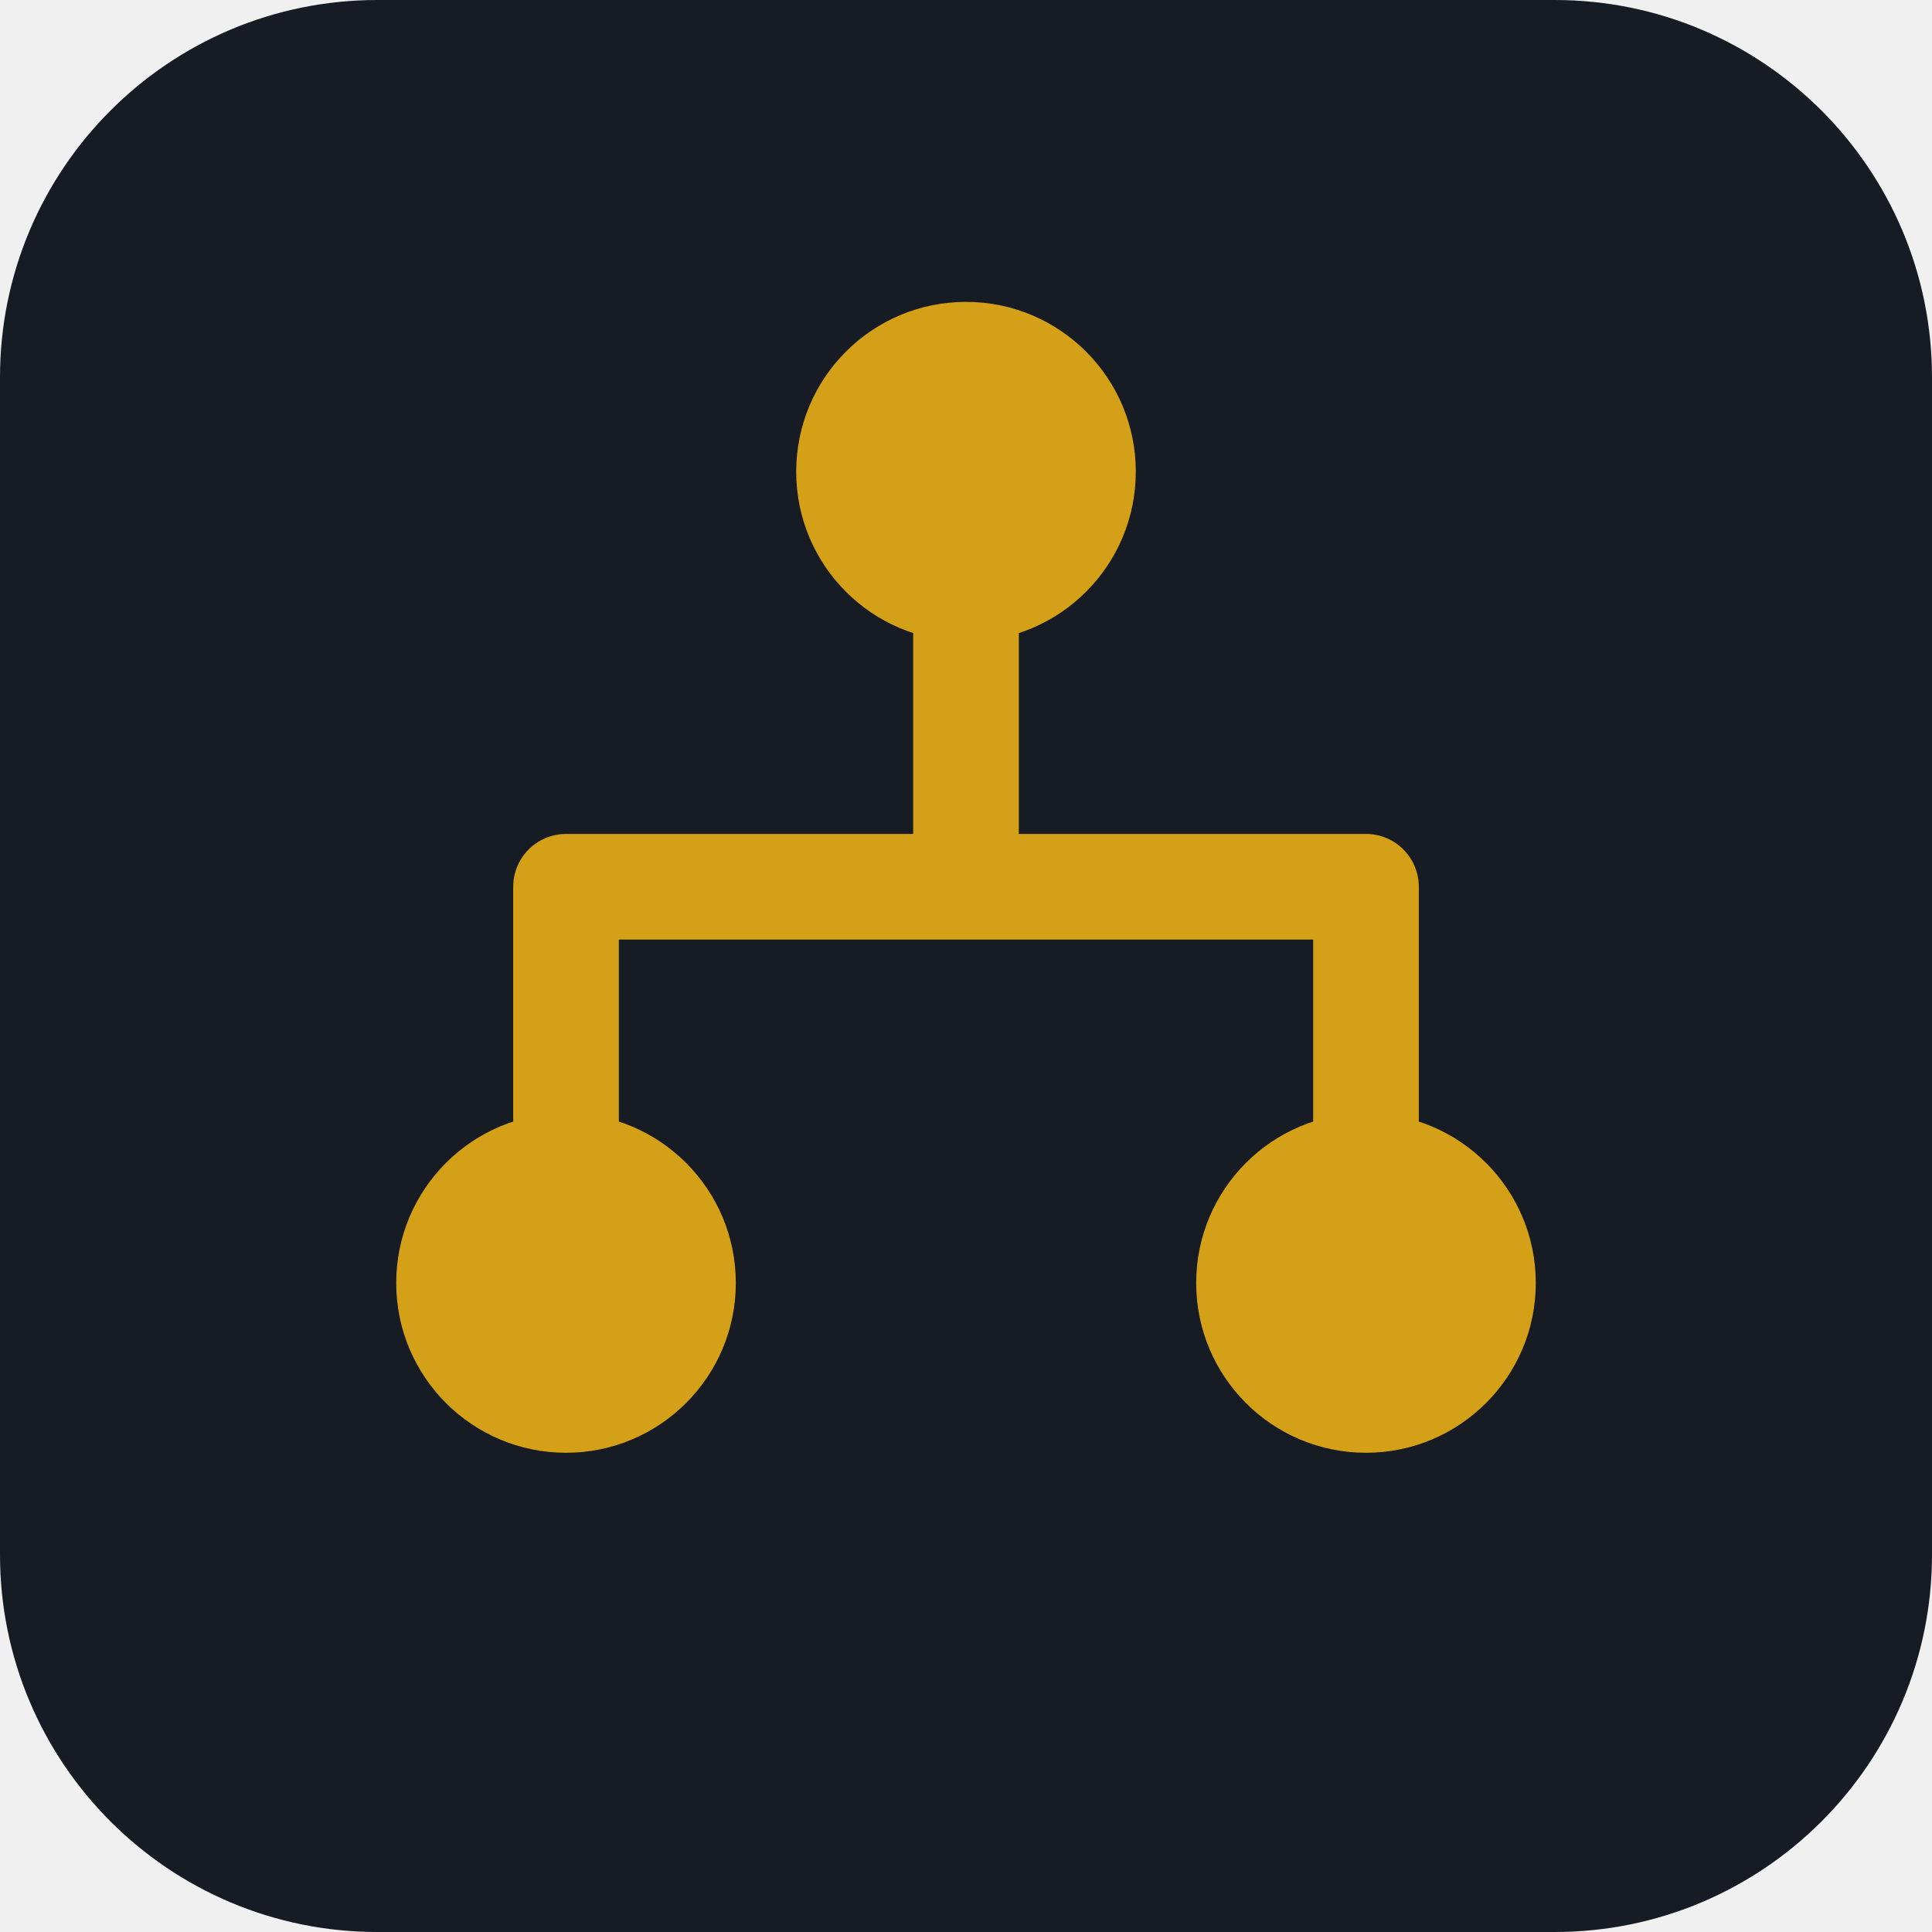
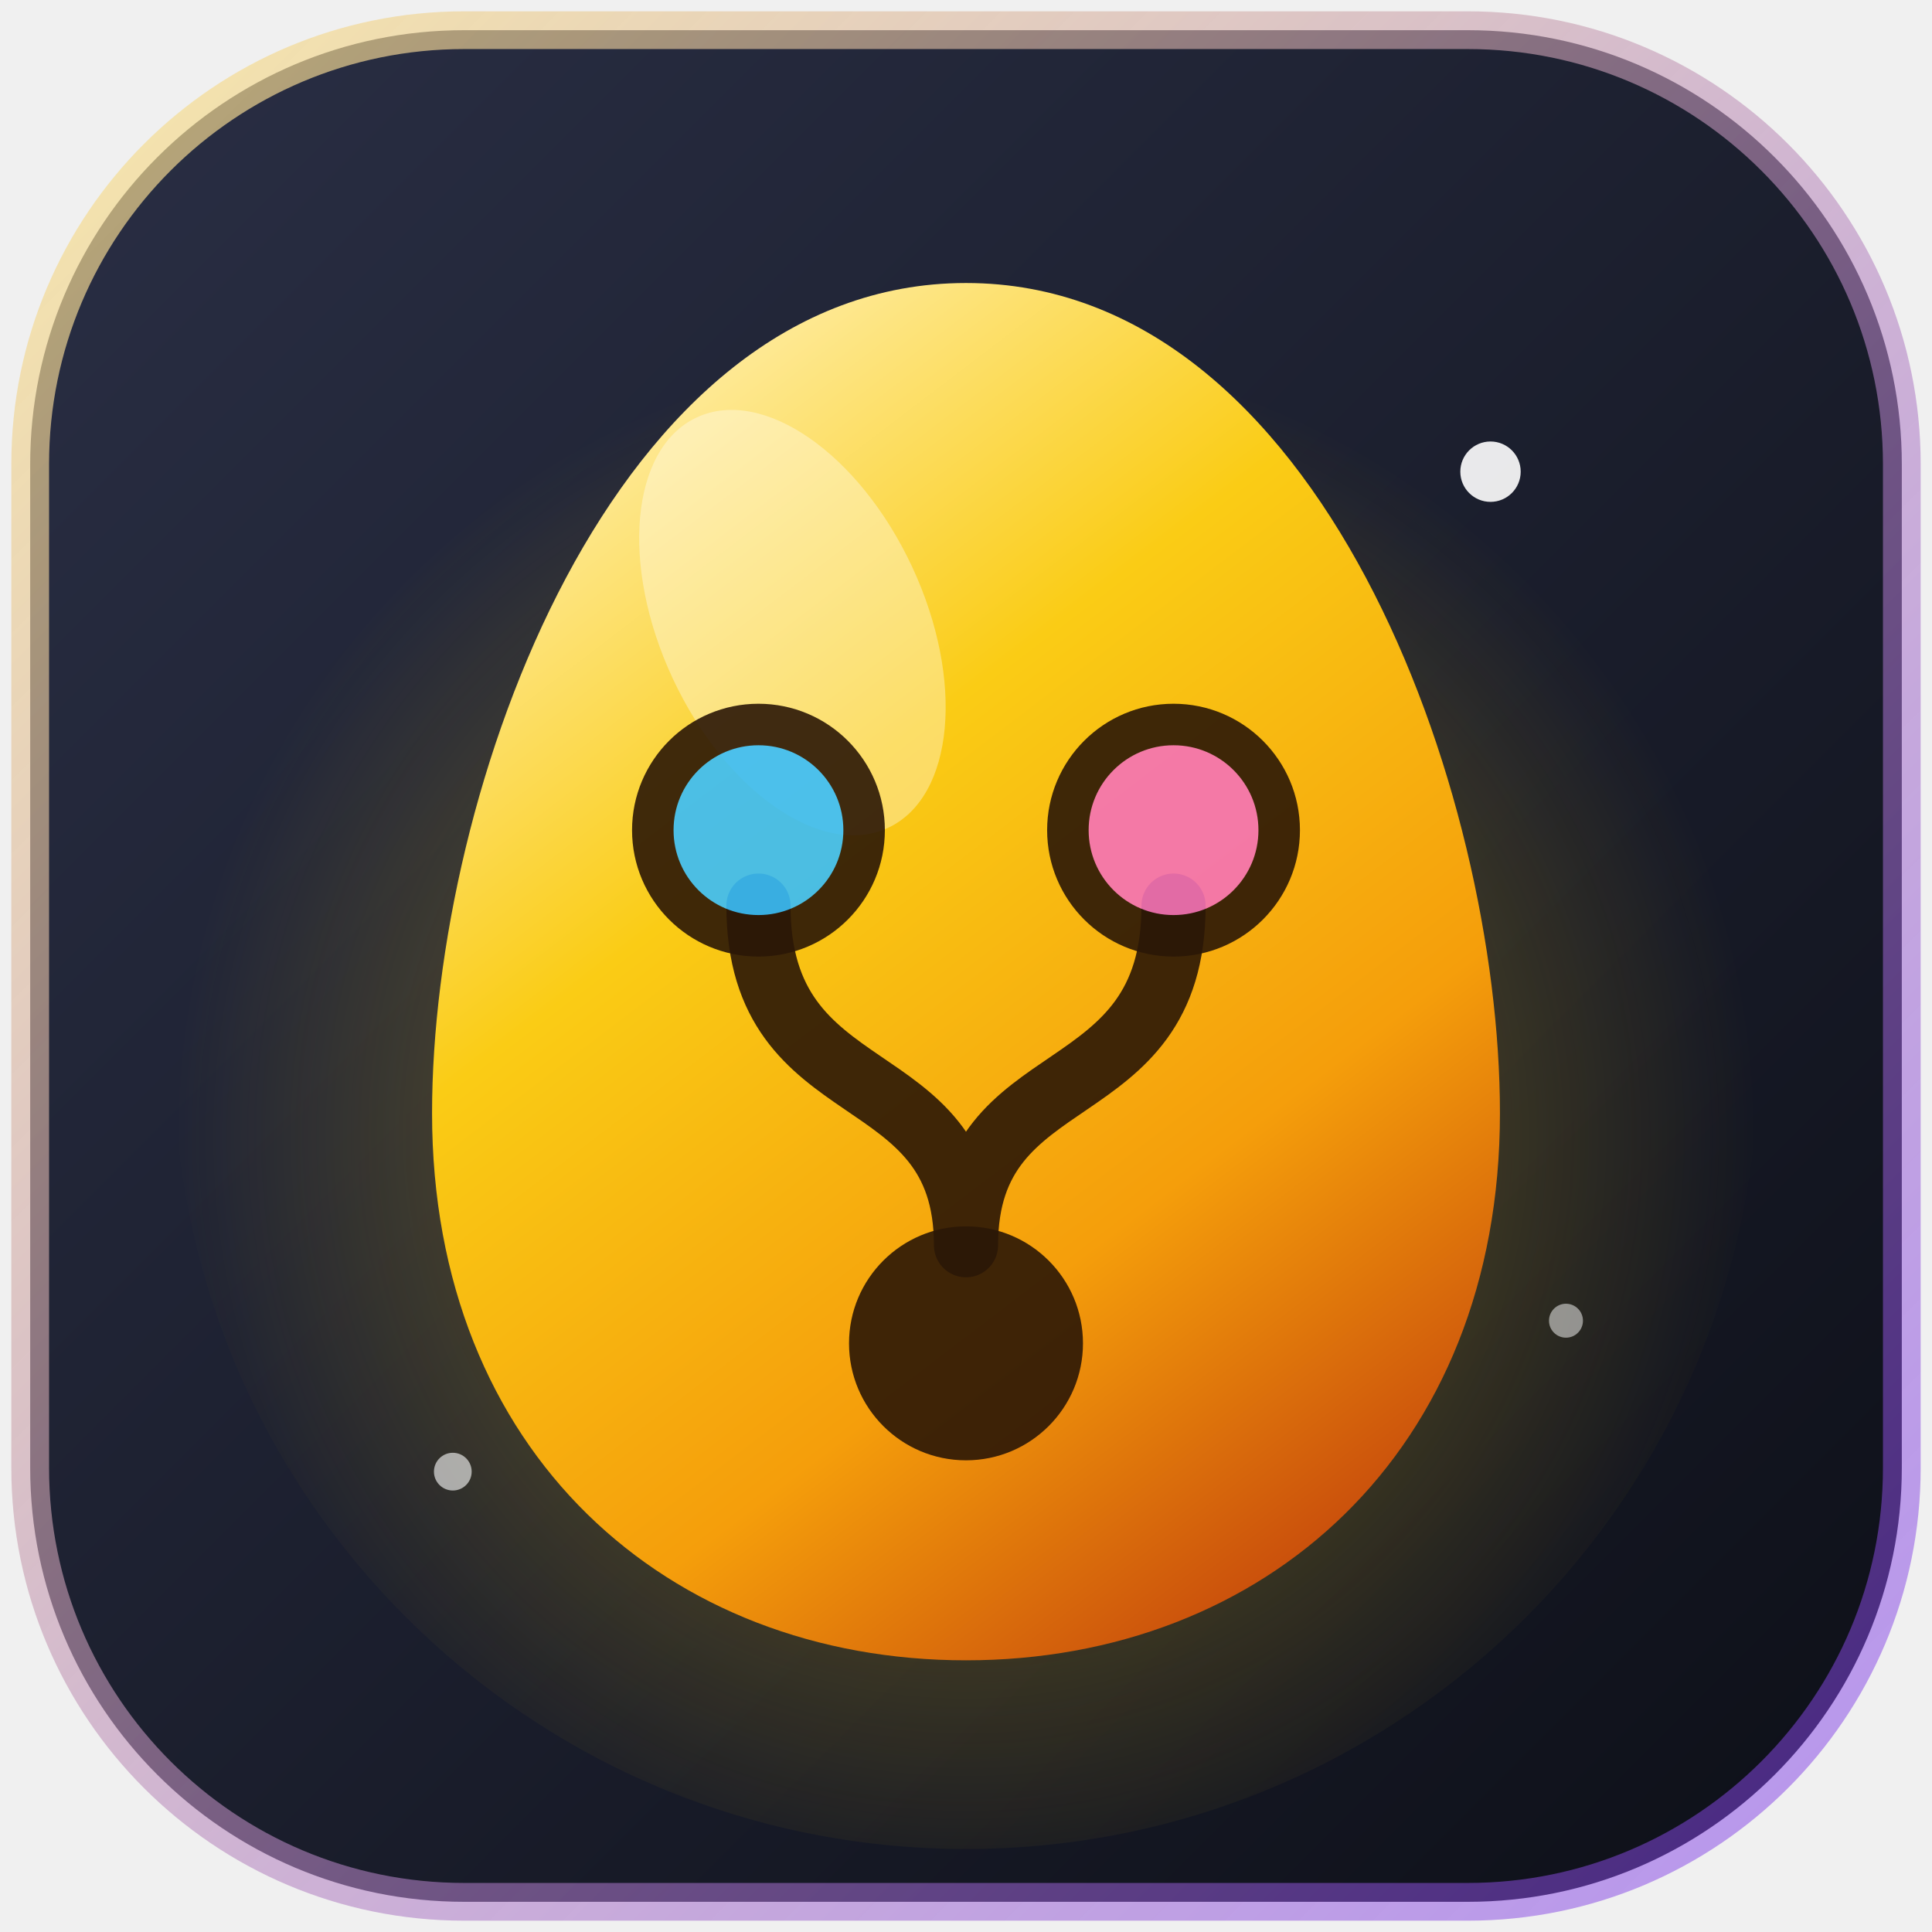
<svg xmlns="http://www.w3.org/2000/svg" viewBox="0 0 1024 1024">
-   <rect width="1024" height="1024" rx="200" fill="#161b24" />
-   <g stroke="#d4a017" stroke-width="56" fill="none" stroke-linecap="round">
-     <path d="M512 300 V470 M300 470 H724 M300 470 V600 M724 470 V600" />
+   <defs>
+     <linearGradient id="fond" x1="0" y1="0" x2="1" y2="1">
+       <stop offset="0" stop-color="#2a2f45" />
+       <stop offset="1" stop-color="#0d0f17" />
+     </linearGradient>
+     <linearGradient id="oeuf" x1="0.2" y1="0" x2="0.8" y2="1">
+       <stop offset="0" stop-color="#fff1b8" />
+       <stop offset="0.35" stop-color="#facc15" />
+       <stop offset="0.7" stop-color="#f59e0b" />
+       <stop offset="1" stop-color="#c2410c" />
+     </linearGradient>
+     <radialGradient id="halo" cx="0.5" cy="0.55" r="0.5">
+       <stop offset="0" stop-color="#facc15" stop-opacity="0.45" />
+       <stop offset="1" stop-color="#facc15" stop-opacity="0" />
+     </radialGradient>
+     <linearGradient id="bord" x1="0" y1="0" x2="1" y2="1">
+       <stop offset="0" stop-color="#fde68a" stop-opacity="0.7" />
+       <stop offset="1" stop-color="#7c3aed" stop-opacity="0.5" />
+     </linearGradient>
+   </defs>
+   <rect x="16" y="16" width="992" height="992" rx="230" fill="url(#fond)" stroke="url(#bord)" stroke-width="20" />
+   <circle cx="512" cy="560" r="420" fill="url(#halo)" />
+   <path d="M512 150 C700 150 795 420 795 590 C795 770 670 880 512 880 C354 880 229 770 229 590 C229 420 324 150 512 150 Z" fill="url(#oeuf)" />
+   <ellipse cx="420" cy="330" rx="70" ry="120" fill="#fff" opacity="0.35" transform="rotate(-25 420 330)" />
+   <g stroke="#2a1606" stroke-width="34" stroke-linecap="round" stroke-linejoin="round" fill="none" opacity="0.9">
+     <path d="M402 480 C402 590 512 560 512 660 M622 480 C622 590 512 560 512 660" />
  </g>
-   <g fill="#d4a017">
-     <circle cx="512" cy="250" r="90" />
-     <circle cx="300" cy="680" r="90" />
-     <circle cx="724" cy="680" r="90" />
+   <g fill="#2a1606" opacity="0.9">
+     <circle cx="402" cy="440" r="56" fill="#38bdf8" stroke="#2a1606" stroke-width="22" />
+     <circle cx="622" cy="440" r="56" fill="#f472b6" stroke="#2a1606" stroke-width="22" />
+     <circle cx="512" cy="712" r="62" />
+   </g>
+   <g fill="#fff">
+     <circle cx="790" cy="250" r="16" opacity="0.9" />
+     <circle cx="240" cy="780" r="10" opacity="0.6" />
+     <circle cx="830" cy="700" r="9" opacity="0.5" />
  </g>
</svg>
